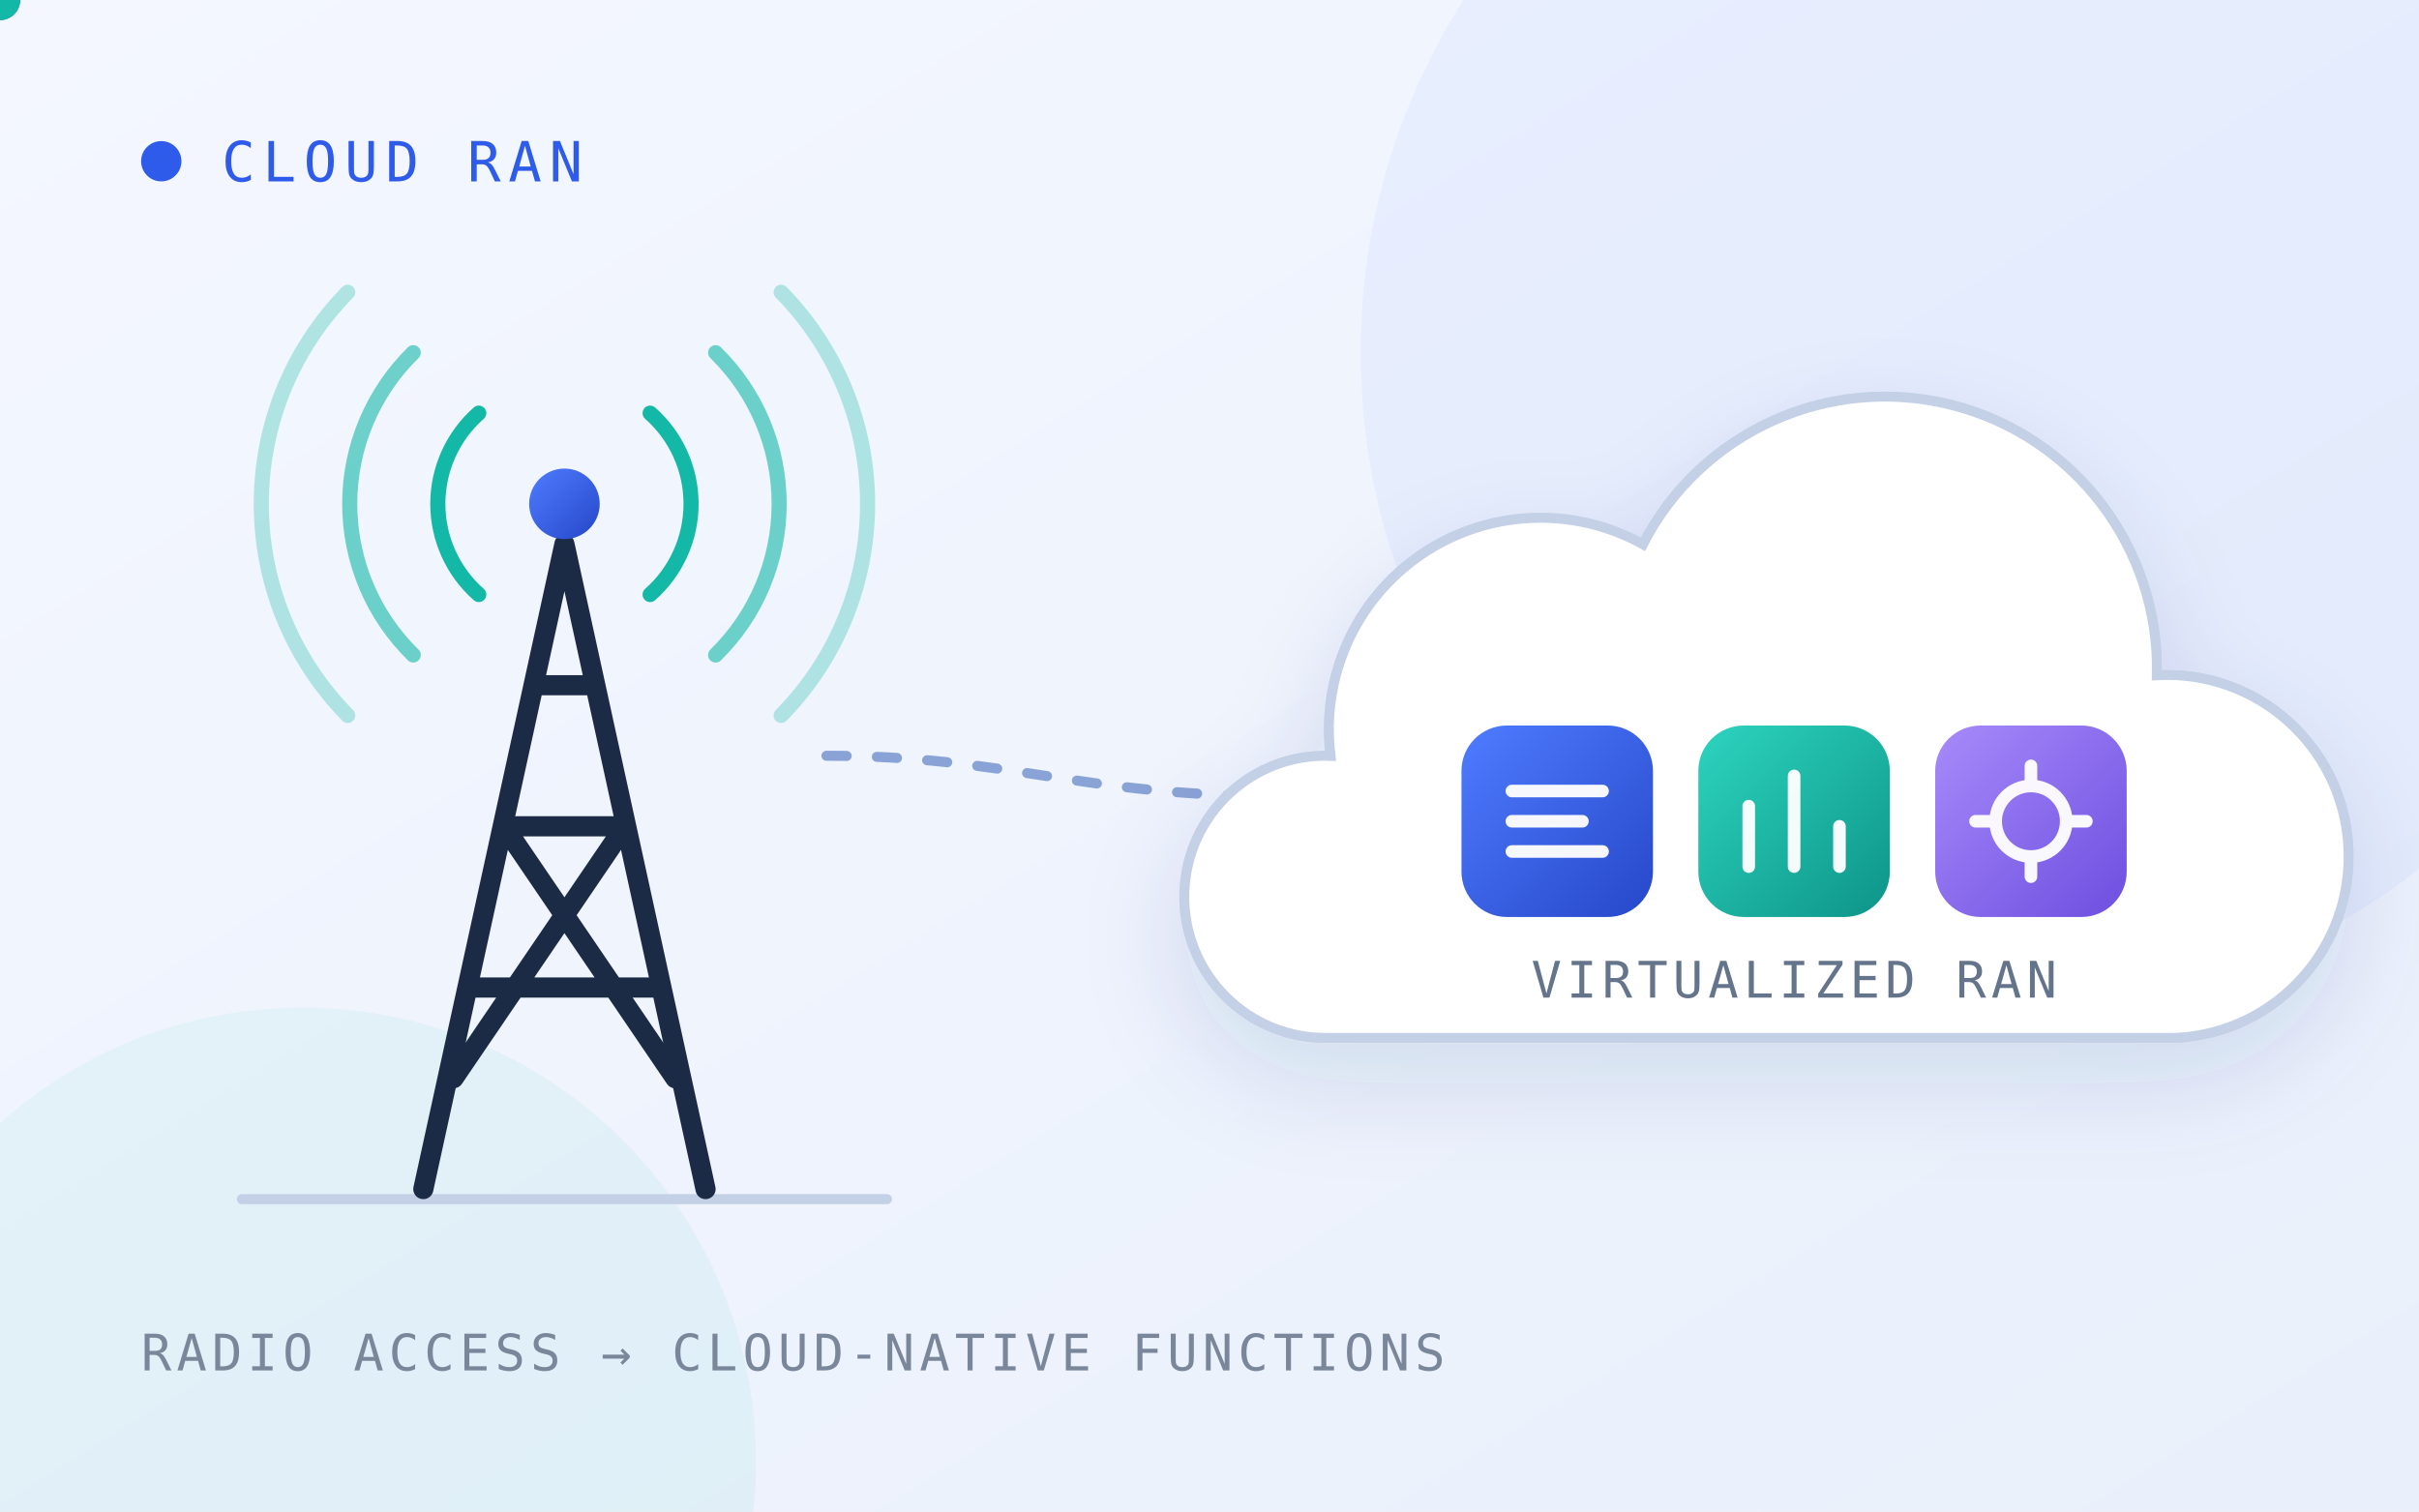
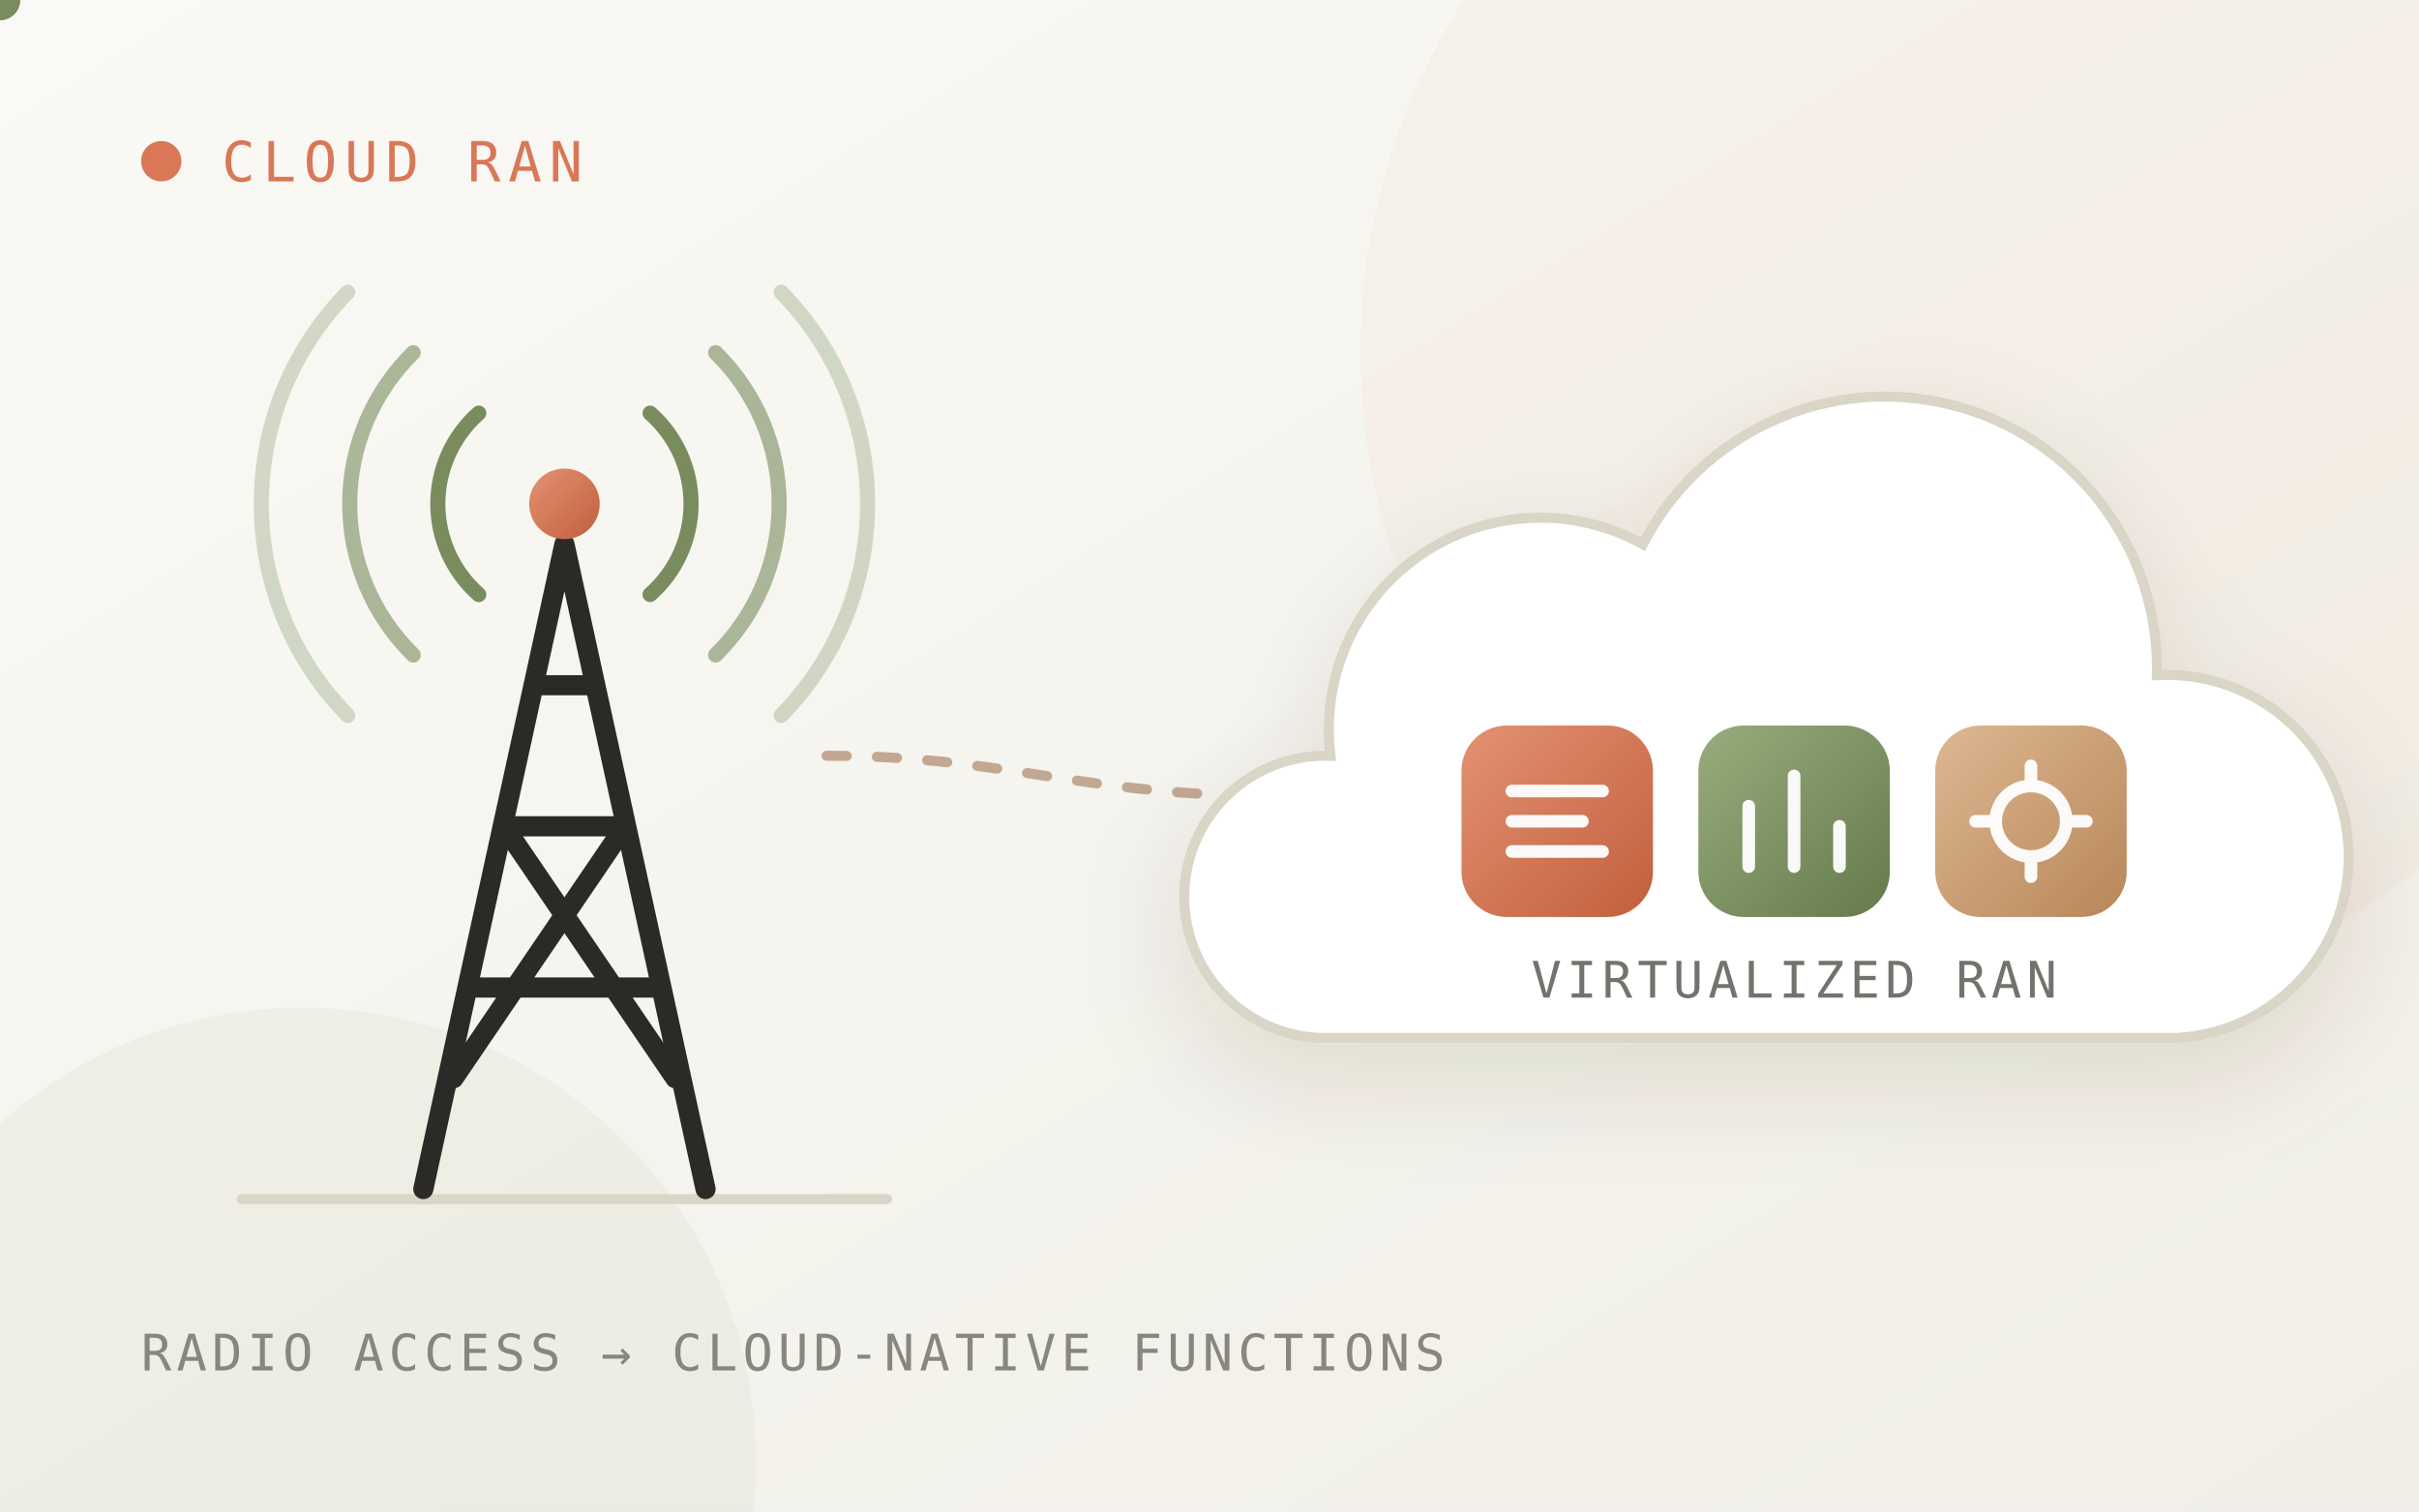
<svg xmlns="http://www.w3.org/2000/svg" viewBox="0 0 480 300" role="img" aria-label="Radio tower streaming signals to virtualized RAN functions in the cloud">
  <defs>
    <linearGradient id="bg" x1="0" y1="0" x2="1" y2="1">
-       <stop offset="0" stop-color="#f4f7ff" />
-       <stop offset="1" stop-color="#e9f0fb" />
+       <stop offset="0" stop-color="#FAF9F5" />
+       <stop offset="1" stop-color="#F0EEE6" />
    </linearGradient>
    <linearGradient id="blue" x1="0" y1="0" x2="1" y2="1">
-       <stop offset="0" stop-color="#4f7cff" />
-       <stop offset="1" stop-color="#2647c9" />
+       <stop offset="0" stop-color="#E39274" />
+       <stop offset="1" stop-color="#C15F3C" />
    </linearGradient>
    <linearGradient id="teal" x1="0" y1="0" x2="1" y2="1">
-       <stop offset="0" stop-color="#2dd4bf" />
-       <stop offset="1" stop-color="#0d9488" />
+       <stop offset="0" stop-color="#98AC7C" />
+       <stop offset="1" stop-color="#657A4C" />
    </linearGradient>
    <linearGradient id="violet" x1="0" y1="0" x2="1" y2="1">
-       <stop offset="0" stop-color="#a78bfa" />
-       <stop offset="1" stop-color="#6d4ee0" />
+       <stop offset="0" stop-color="#DDB892" />
+       <stop offset="1" stop-color="#B8865A" />
    </linearGradient>
    <filter id="shadow" x="-20%" y="-20%" width="140%" height="160%">
-       <feDropShadow dx="0" dy="8" stdDeviation="10" flood-color="#1e3a8a" flood-opacity=".12" />
+       <feDropShadow dx="0" dy="8" stdDeviation="10" flood-color="#4A2E1E" flood-opacity=".12" />
    </filter>
  </defs>
  <rect width="480" height="300" fill="url(#bg)" />
-   <circle cx="400" cy="70" r="130" fill="#4f7cff" opacity=".06" />
-   <circle cx="60" cy="290" r="90" fill="#14b8a6" opacity=".06" />
+   <circle cx="400" cy="70" r="130" fill="#E39274" opacity=".06" />
+   <circle cx="60" cy="290" r="90" fill="#788C5D" opacity=".06" />
  <g font-family="'JetBrains Mono',Menlo,monospace">
-     <circle cx="32" cy="32" r="4" fill="#2f5bea" />
-     <text x="44" y="36" font-size="11" letter-spacing="1.5" fill="#2f5bea">CLOUD RAN</text>
+     <circle cx="32" cy="32" r="4" fill="#D97757" />
+     <text x="44" y="36" font-size="11" letter-spacing="1.5" fill="#D97757">CLOUD RAN</text>
  </g>
-   <path d="M48 238H176" stroke="#c3d0e6" stroke-width="2" stroke-linecap="round" />
-   <g stroke="#1c2b45" stroke-width="4" stroke-linecap="round" stroke-linejoin="round" fill="none">
+   <path d="M48 238H176" stroke="#D9D5C7" stroke-width="2" stroke-linecap="round" />
+   <g stroke="#2B2A27" stroke-width="4" stroke-linecap="round" stroke-linejoin="round" fill="none">
    <path d="M84 236L112 108L140 236" />
    <path d="M93 196H131M100 164H124M106 136H118M90 214L124 164M134 214L100 164" />
  </g>
  <circle cx="112" cy="100" r="7" fill="url(#blue)" />
-   <g fill="none" stroke="#14b8a6" stroke-width="3" stroke-linecap="round">
+   <g fill="none" stroke="#788C5D" stroke-width="3" stroke-linecap="round">
    <path d="M95 82A24 24 0 0 0 95 118M129 82A24 24 0 0 1 129 118">
      <animate attributeName="opacity" values="1;.25;1" dur="2.4s" repeatCount="indefinite" />
    </path>
    <path d="M82 70A42 42 0 0 0 82 130M142 70A42 42 0 0 1 142 130" opacity=".6">
      <animate attributeName="opacity" values=".6;.15;.6" dur="2.4s" begin=".3s" repeatCount="indefinite" />
    </path>
    <path d="M69 58A60 60 0 0 0 69 142M155 58A60 60 0 0 1 155 142" opacity=".3">
      <animate attributeName="opacity" values=".3;.05;.3" dur="2.4s" begin=".6s" repeatCount="indefinite" />
    </path>
  </g>
-   <path id="link" d="M164 150C200 150 214 158 254 158" fill="none" stroke="#8aa3d6" stroke-width="2" stroke-dasharray="4 6" stroke-linecap="round" />
-   <circle r="4" fill="#2f5bea">
+   <path id="link" d="M164 150C200 150 214 158 254 158" fill="none" stroke="#C2A891" stroke-width="2" stroke-dasharray="4 6" stroke-linecap="round" />
+   <circle r="4" fill="#D97757">
    <animateMotion dur="1.8s" repeatCount="indefinite">
      <mpath href="#link" />
    </animateMotion>
  </circle>
-   <circle r="4" fill="#14b8a6">
+   <circle r="4" fill="#788C5D">
    <animateMotion dur="1.8s" begin=".9s" repeatCount="indefinite">
      <mpath href="#link" />
    </animateMotion>
  </circle>
-   <path d="M262 206H432A36 36 0 0 0 428 134A54 54 0 0 0 326 108A42 42 0 0 0 264 150A28 28 0 0 0 262 206Z" fill="#fff" stroke="#c3d0e6" stroke-width="2" filter="url(#shadow)" />
+   <path d="M262 206H432A36 36 0 0 0 428 134A54 54 0 0 0 326 108A42 42 0 0 0 264 150A28 28 0 0 0 262 206Z" fill="#fff" stroke="#D9D5C7" stroke-width="2" filter="url(#shadow)" />
  <g>
    <rect x="290" y="144" width="38" height="38" rx="9" fill="url(#blue)" />
    <rect x="337" y="144" width="38" height="38" rx="9" fill="url(#teal)" />
    <rect x="384" y="144" width="38" height="38" rx="9" fill="url(#violet)" />
    <g stroke="#fff" stroke-width="2.5" stroke-linecap="round" fill="none" opacity=".95">
      <path d="M300 157H318M300 163H314M300 169H318" />
      <path d="M347 172V160M356 172V154M365 172V164" />
      <circle cx="403" cy="163" r="7" />
      <path d="M403 152V156M403 170V174M392 163H396M410 163H414" />
    </g>
  </g>
-   <text x="356" y="198" text-anchor="middle" font-family="'JetBrains Mono',Menlo,monospace" font-size="10" letter-spacing="1" fill="#64748b">VIRTUALIZED RAN</text>
-   <text x="28" y="272" font-family="'JetBrains Mono',Menlo,monospace" font-size="10" letter-spacing="1" fill="#7a879b">RADIO ACCESS → CLOUD-NATIVE FUNCTIONS</text>
+   <text x="356" y="198" text-anchor="middle" font-family="'JetBrains Mono',Menlo,monospace" font-size="10" letter-spacing="1" fill="#73726C">VIRTUALIZED RAN</text>
+   <text x="28" y="272" font-family="'JetBrains Mono',Menlo,monospace" font-size="10" letter-spacing="1" fill="#87867F">RADIO ACCESS → CLOUD-NATIVE FUNCTIONS</text>
</svg>
